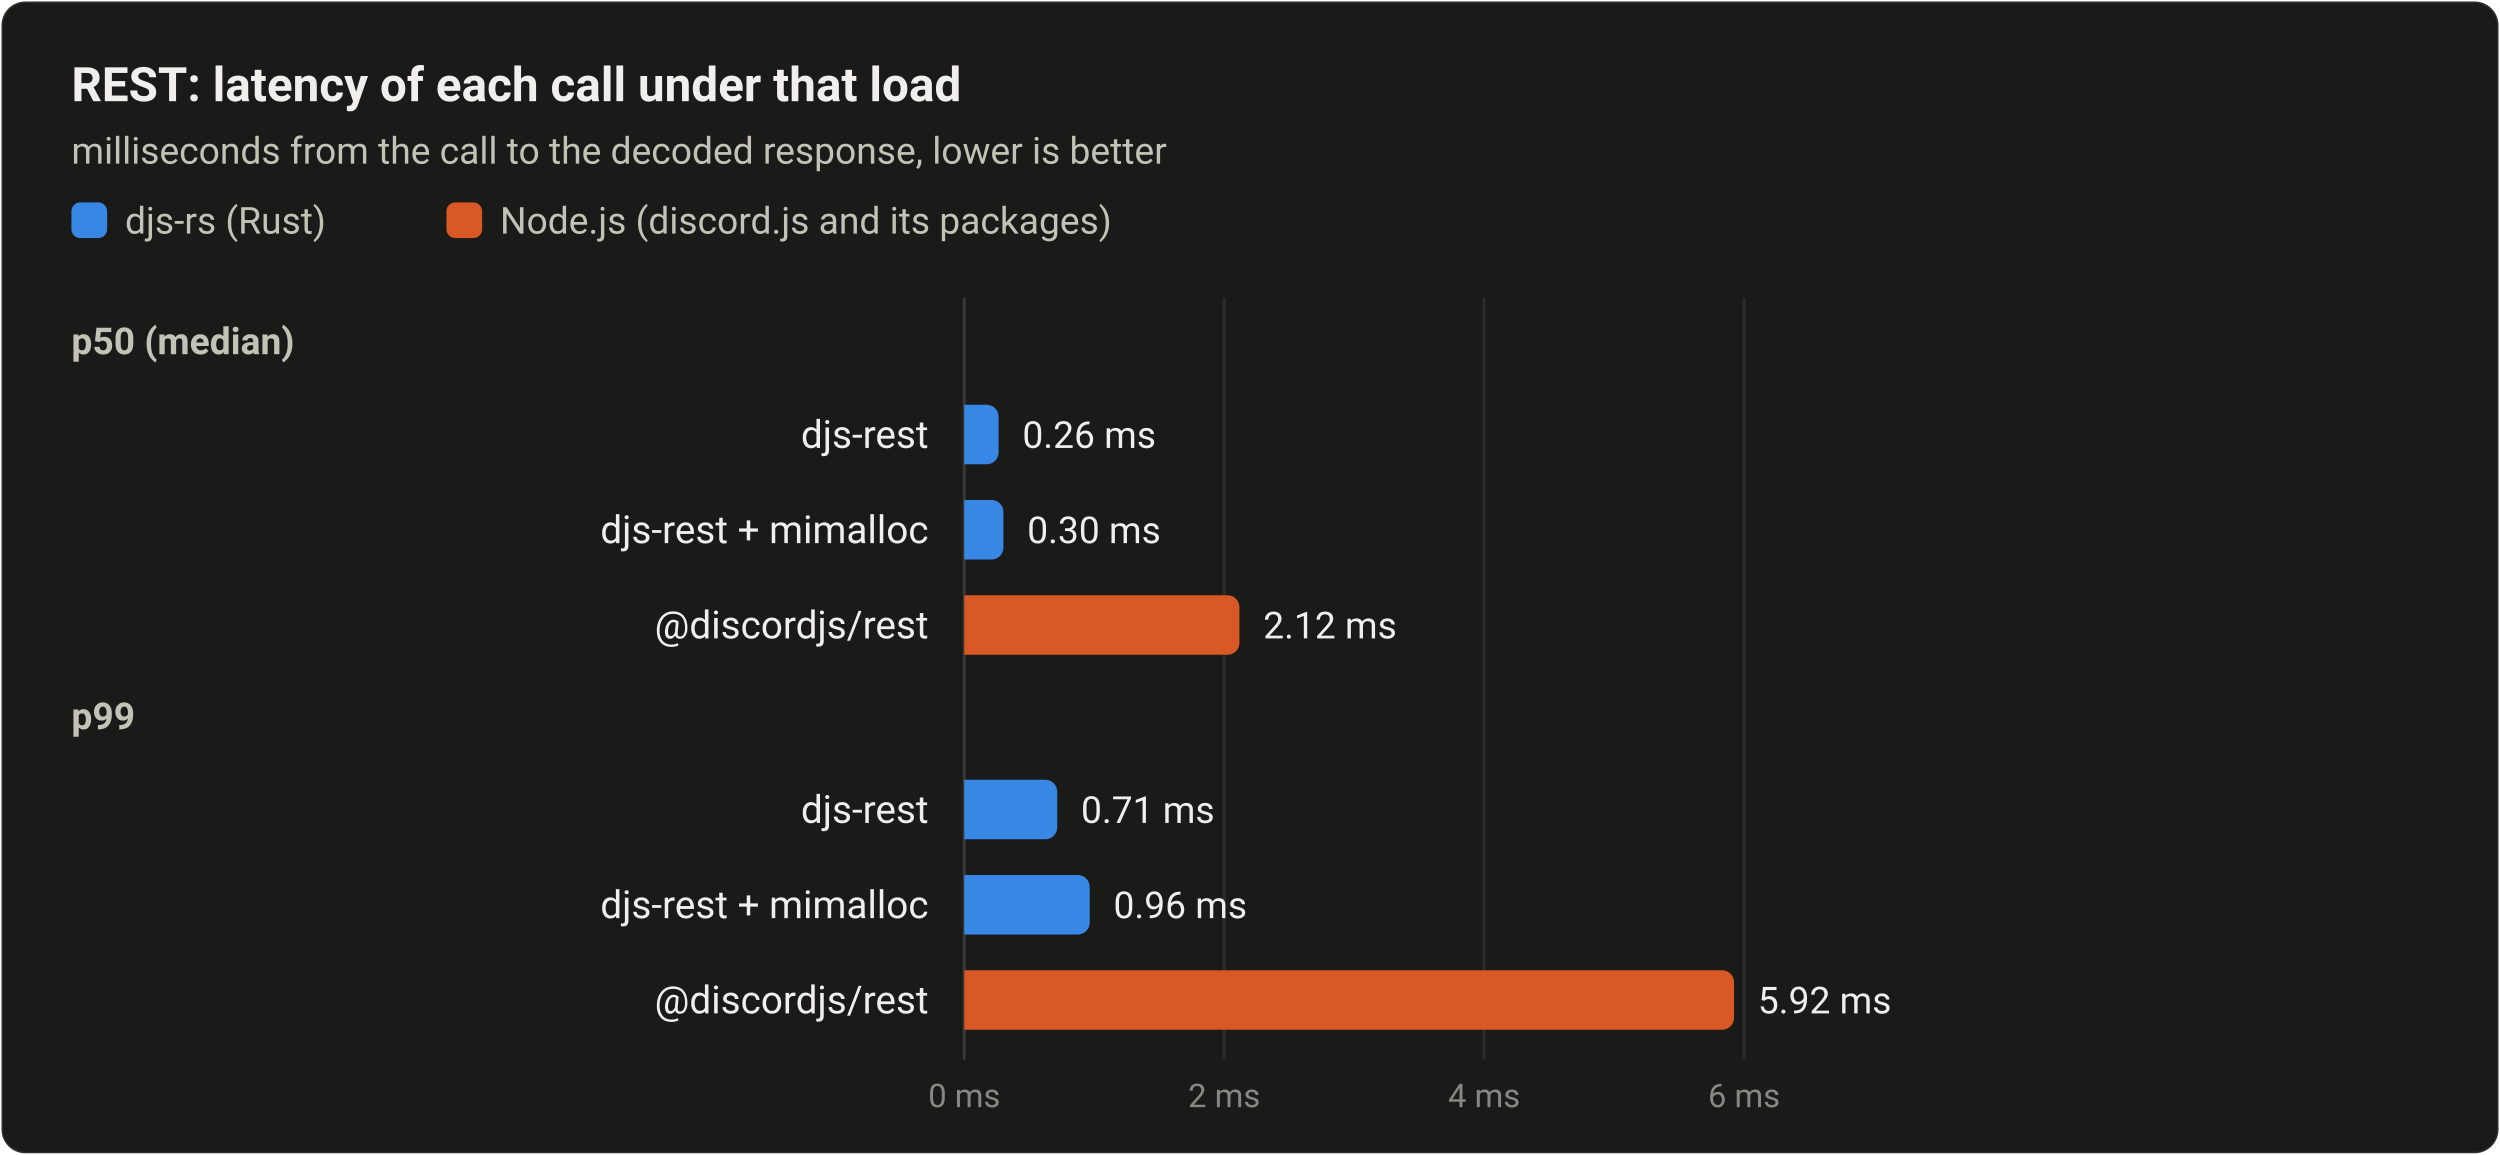
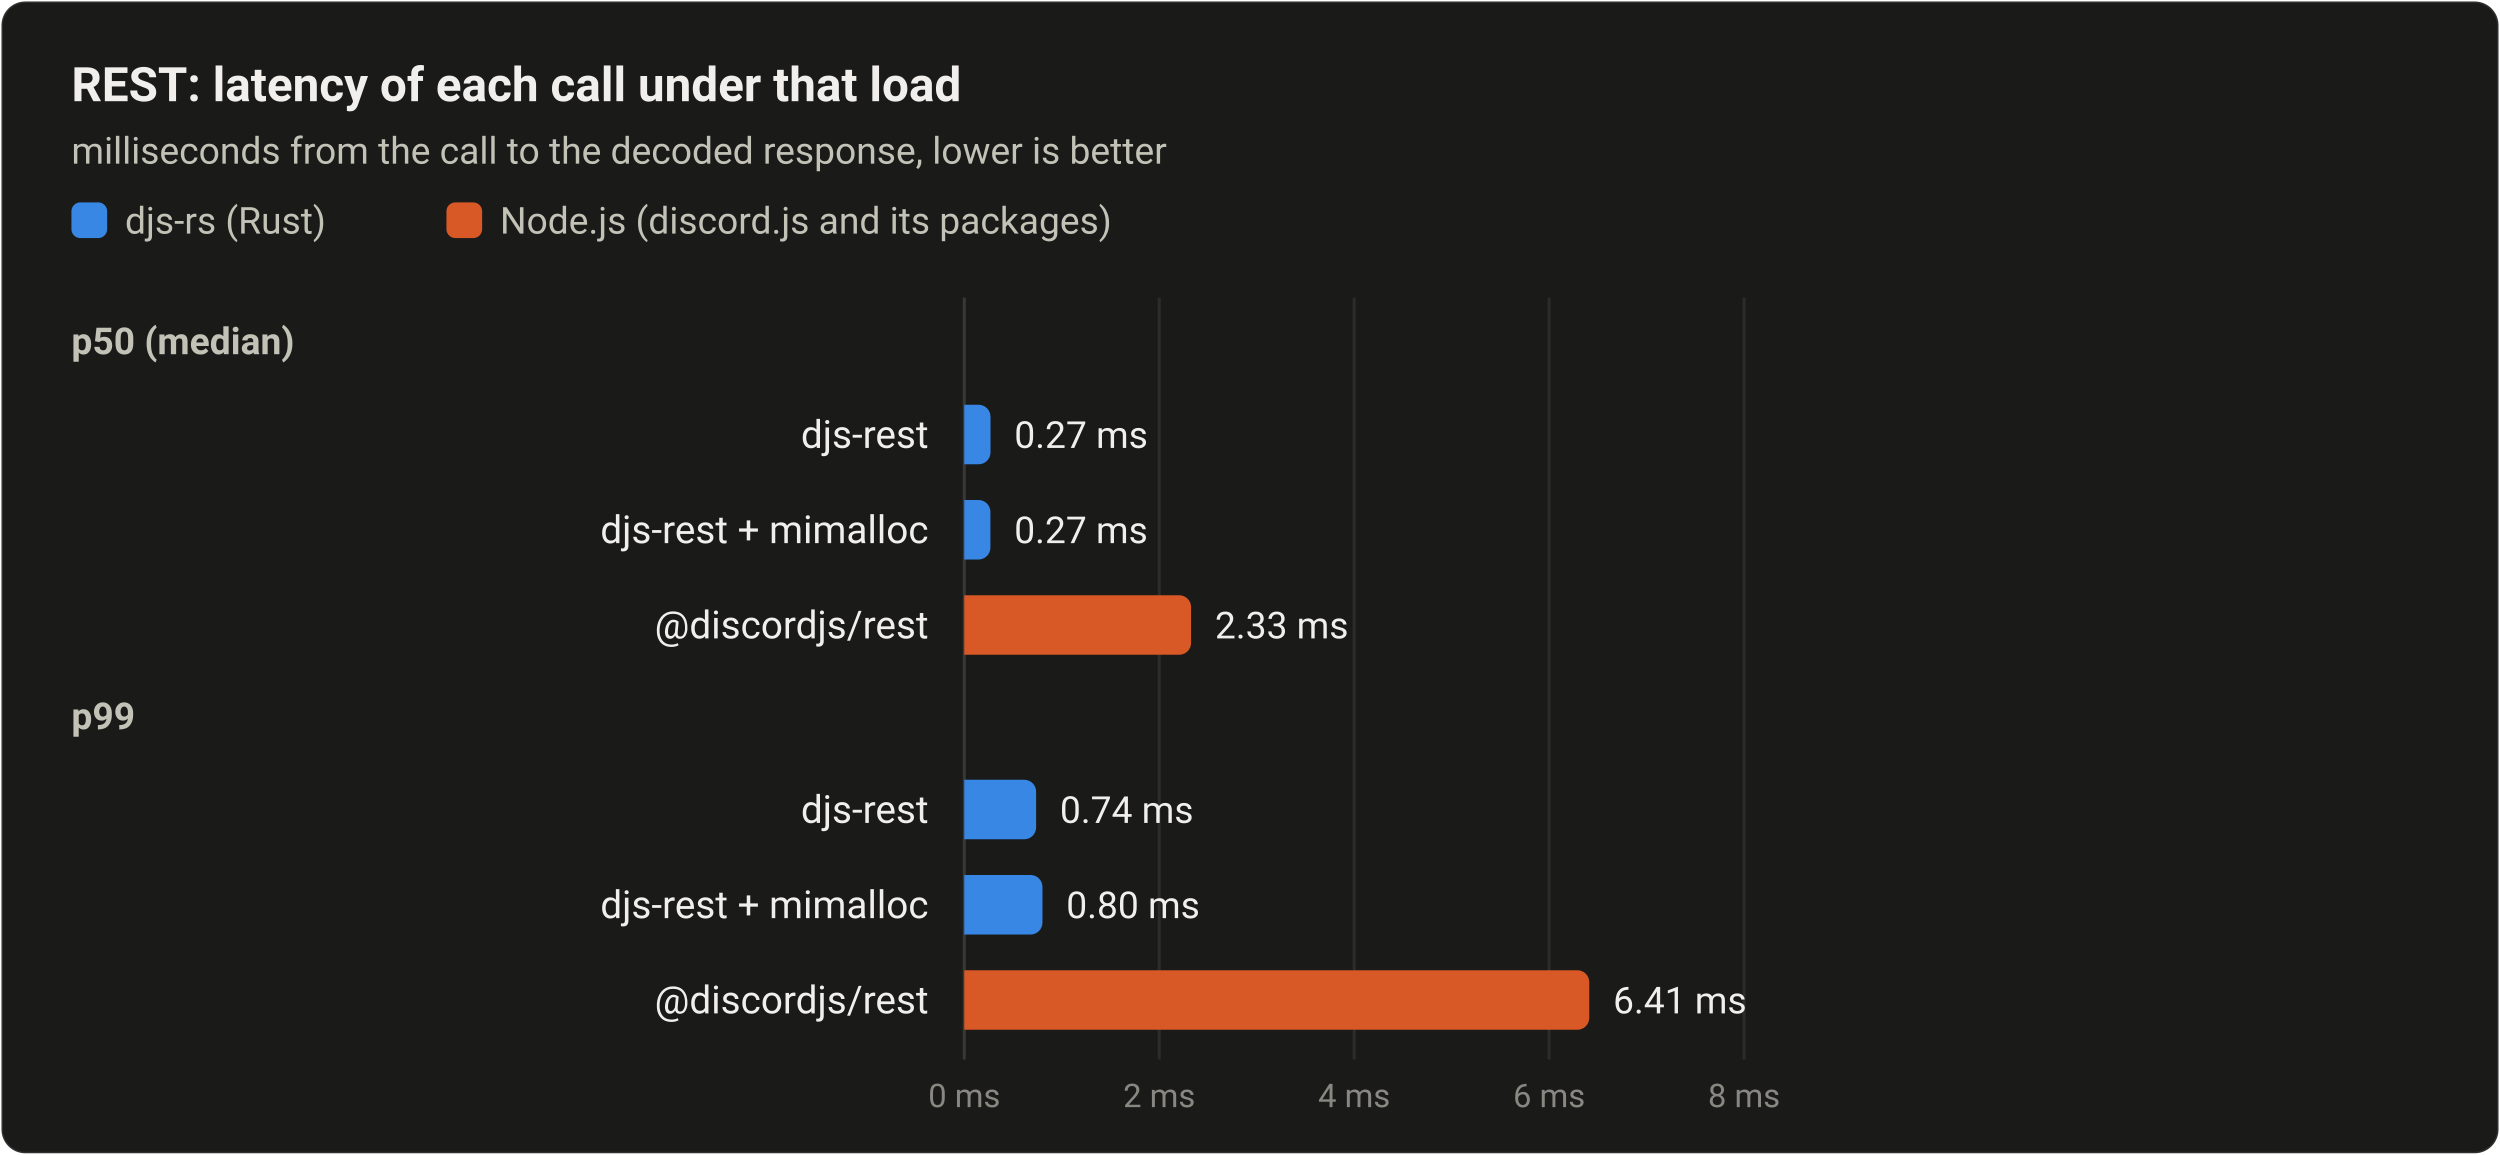
<svg xmlns="http://www.w3.org/2000/svg" width="840" height="388" viewBox="0 0 840 388" role="img" aria-labelledby="title desc" font-family="system-ui, -apple-system, &quot;Segoe UI&quot;, Roboto, sans-serif">
  <rect x="0.5" y="0.5" width="839" height="387" rx="8" fill="#1a1a19" stroke="rgba(255,255,255,0.10)" />
  <text x="24" y="34" font-size="16" font-weight="600" fill="#f0efec">REST: latency of each call under that load</text>
  <text x="24" y="55" font-size="12.5" fill="#c3c2b7">milliseconds from the call to the decoded response, lower is better</text>
  <rect x="24" y="68" width="12" height="12" rx="3" fill="#3987e5" />
  <text x="42" y="78.5" font-size="12.5" fill="#c3c2b7">djs-rs (Rust)</text>
  <rect x="150" y="68" width="12" height="12" rx="3" fill="#d95926" />
  <text x="168" y="78.5" font-size="12.5" fill="#c3c2b7">Node.js (discord.js and its packages)</text>
  <line x1="324" y1="100" x2="324" y2="356" stroke="#383835" stroke-width="1" />
  <text x="324" y="372" font-size="11" text-anchor="middle" fill="#898781" style="font-variant-numeric: tabular-nums">0 ms</text>
-   <line x1="411.333" y1="100" x2="411.333" y2="356" stroke="#2c2c2a" stroke-width="1" />
-   <text x="411.333" y="372" font-size="11" text-anchor="middle" fill="#898781" style="font-variant-numeric: tabular-nums">2 ms</text>
-   <line x1="498.667" y1="100" x2="498.667" y2="356" stroke="#2c2c2a" stroke-width="1" />
-   <text x="498.667" y="372" font-size="11" text-anchor="middle" fill="#898781" style="font-variant-numeric: tabular-nums">4 ms</text>
+   <line x1="389.5" y1="100" x2="389.5" y2="356" stroke="#2c2c2a" stroke-width="1" />
+   <text x="389.5" y="372" font-size="11" text-anchor="middle" fill="#898781" style="font-variant-numeric: tabular-nums">2 ms</text>
+   <line x1="455" y1="100" x2="455" y2="356" stroke="#2c2c2a" stroke-width="1" />
+   <text x="455" y="372" font-size="11" text-anchor="middle" fill="#898781" style="font-variant-numeric: tabular-nums">4 ms</text>
+   <line x1="520.5" y1="100" x2="520.5" y2="356" stroke="#2c2c2a" stroke-width="1" />
+   <text x="520.5" y="372" font-size="11" text-anchor="middle" fill="#898781" style="font-variant-numeric: tabular-nums">6 ms</text>
  <line x1="586" y1="100" x2="586" y2="356" stroke="#2c2c2a" stroke-width="1" />
-   <text x="586" y="372" font-size="11" text-anchor="middle" fill="#898781" style="font-variant-numeric: tabular-nums">6 ms</text>
+   <text x="586" y="372" font-size="11" text-anchor="middle" fill="#898781" style="font-variant-numeric: tabular-nums">8 ms</text>
  <text x="24" y="119" font-size="12.5" font-weight="600" fill="#c3c2b7">p50 (median)</text>
  <text x="312" y="150.5" font-size="13" text-anchor="end" fill="#f0efec">djs-rest</text>
-   <path d="M324,136H331.528A4,4 0 0 1 335.528,140V152A4,4 0 0 1 331.528,156H324Z" fill="#3987e5" />
-   <text x="343.528" y="150.5" font-size="12.5" fill="#f0efec" style="font-variant-numeric: tabular-nums">0.26 ms</text>
+   <path d="M324,136H328.81A4,4 0 0 1 332.81,140V152A4,4 0 0 1 328.81,156H324Z" fill="#3987e5" />
+   <text x="340.81" y="150.5" font-size="12.5" fill="#f0efec" style="font-variant-numeric: tabular-nums">0.27 ms</text>
  <text x="312" y="182.5" font-size="13" text-anchor="end" fill="#f0efec">djs-rest + mimalloc</text>
-   <path d="M324,168H333.144A4,4 0 0 1 337.144,172V184A4,4 0 0 1 333.144,188H324Z" fill="#3987e5" />
-   <text x="345.144" y="182.5" font-size="12.5" fill="#f0efec" style="font-variant-numeric: tabular-nums">0.30 ms</text>
+   <path d="M324,168H328.777A4,4 0 0 1 332.777,172V184A4,4 0 0 1 328.777,188H324Z" fill="#3987e5" />
+   <text x="340.777" y="182.5" font-size="12.5" fill="#f0efec" style="font-variant-numeric: tabular-nums">0.27 ms</text>
  <text x="312" y="214.5" font-size="13" text-anchor="end" fill="#f0efec">@discordjs/rest</text>
-   <path d="M324,200H412.442A4,4 0 0 1 416.442,204V216A4,4 0 0 1 412.442,220H324Z" fill="#d95926" />
-   <text x="424.442" y="214.5" font-size="12.5" fill="#f0efec" style="font-variant-numeric: tabular-nums">2.12 ms</text>
+   <path d="M324,200H396.209A4,4 0 0 1 400.209,204V216A4,4 0 0 1 396.209,220H324Z" fill="#d95926" />
+   <text x="408.209" y="214.5" font-size="12.5" fill="#f0efec" style="font-variant-numeric: tabular-nums">2.33 ms</text>
  <text x="24" y="245" font-size="12.5" font-weight="600" fill="#c3c2b7">p99</text>
  <text x="312" y="276.5" font-size="13" text-anchor="end" fill="#f0efec">djs-rest</text>
-   <path d="M324,262H351.222A4,4 0 0 1 355.222,266V278A4,4 0 0 1 351.222,282H324Z" fill="#3987e5" />
-   <text x="363.222" y="276.5" font-size="12.5" fill="#f0efec" style="font-variant-numeric: tabular-nums">0.71 ms</text>
+   <path d="M324,262H344.137A4,4 0 0 1 348.137,266V278A4,4 0 0 1 344.137,282H324Z" fill="#3987e5" />
+   <text x="356.137" y="276.5" font-size="12.5" fill="#f0efec" style="font-variant-numeric: tabular-nums">0.74 ms</text>
  <text x="312" y="308.5" font-size="13" text-anchor="end" fill="#f0efec">djs-rest + mimalloc</text>
-   <path d="M324,294H362.138A4,4 0 0 1 366.138,298V310A4,4 0 0 1 362.138,314H324Z" fill="#3987e5" />
-   <text x="374.138" y="308.5" font-size="12.5" fill="#f0efec" style="font-variant-numeric: tabular-nums">0.96 ms</text>
+   <path d="M324,294H346.265A4,4 0 0 1 350.265,298V310A4,4 0 0 1 346.265,314H324Z" fill="#3987e5" />
+   <text x="358.265" y="308.5" font-size="12.5" fill="#f0efec" style="font-variant-numeric: tabular-nums">0.80 ms</text>
  <text x="312" y="340.5" font-size="13" text-anchor="end" fill="#f0efec">@discordjs/rest</text>
-   <path d="M324,326H578.638A4,4 0 0 1 582.638,330V342A4,4 0 0 1 578.638,346H324Z" fill="#d95926" />
-   <text x="590.638" y="340.5" font-size="12.5" fill="#f0efec" style="font-variant-numeric: tabular-nums">5.92 ms</text>
+   <path d="M324,326H529.993A4,4 0 0 1 533.993,330V342A4,4 0 0 1 529.993,346H324Z" fill="#d95926" />
+   <text x="541.993" y="340.5" font-size="12.5" fill="#f0efec" style="font-variant-numeric: tabular-nums">6.41 ms</text>
</svg>
